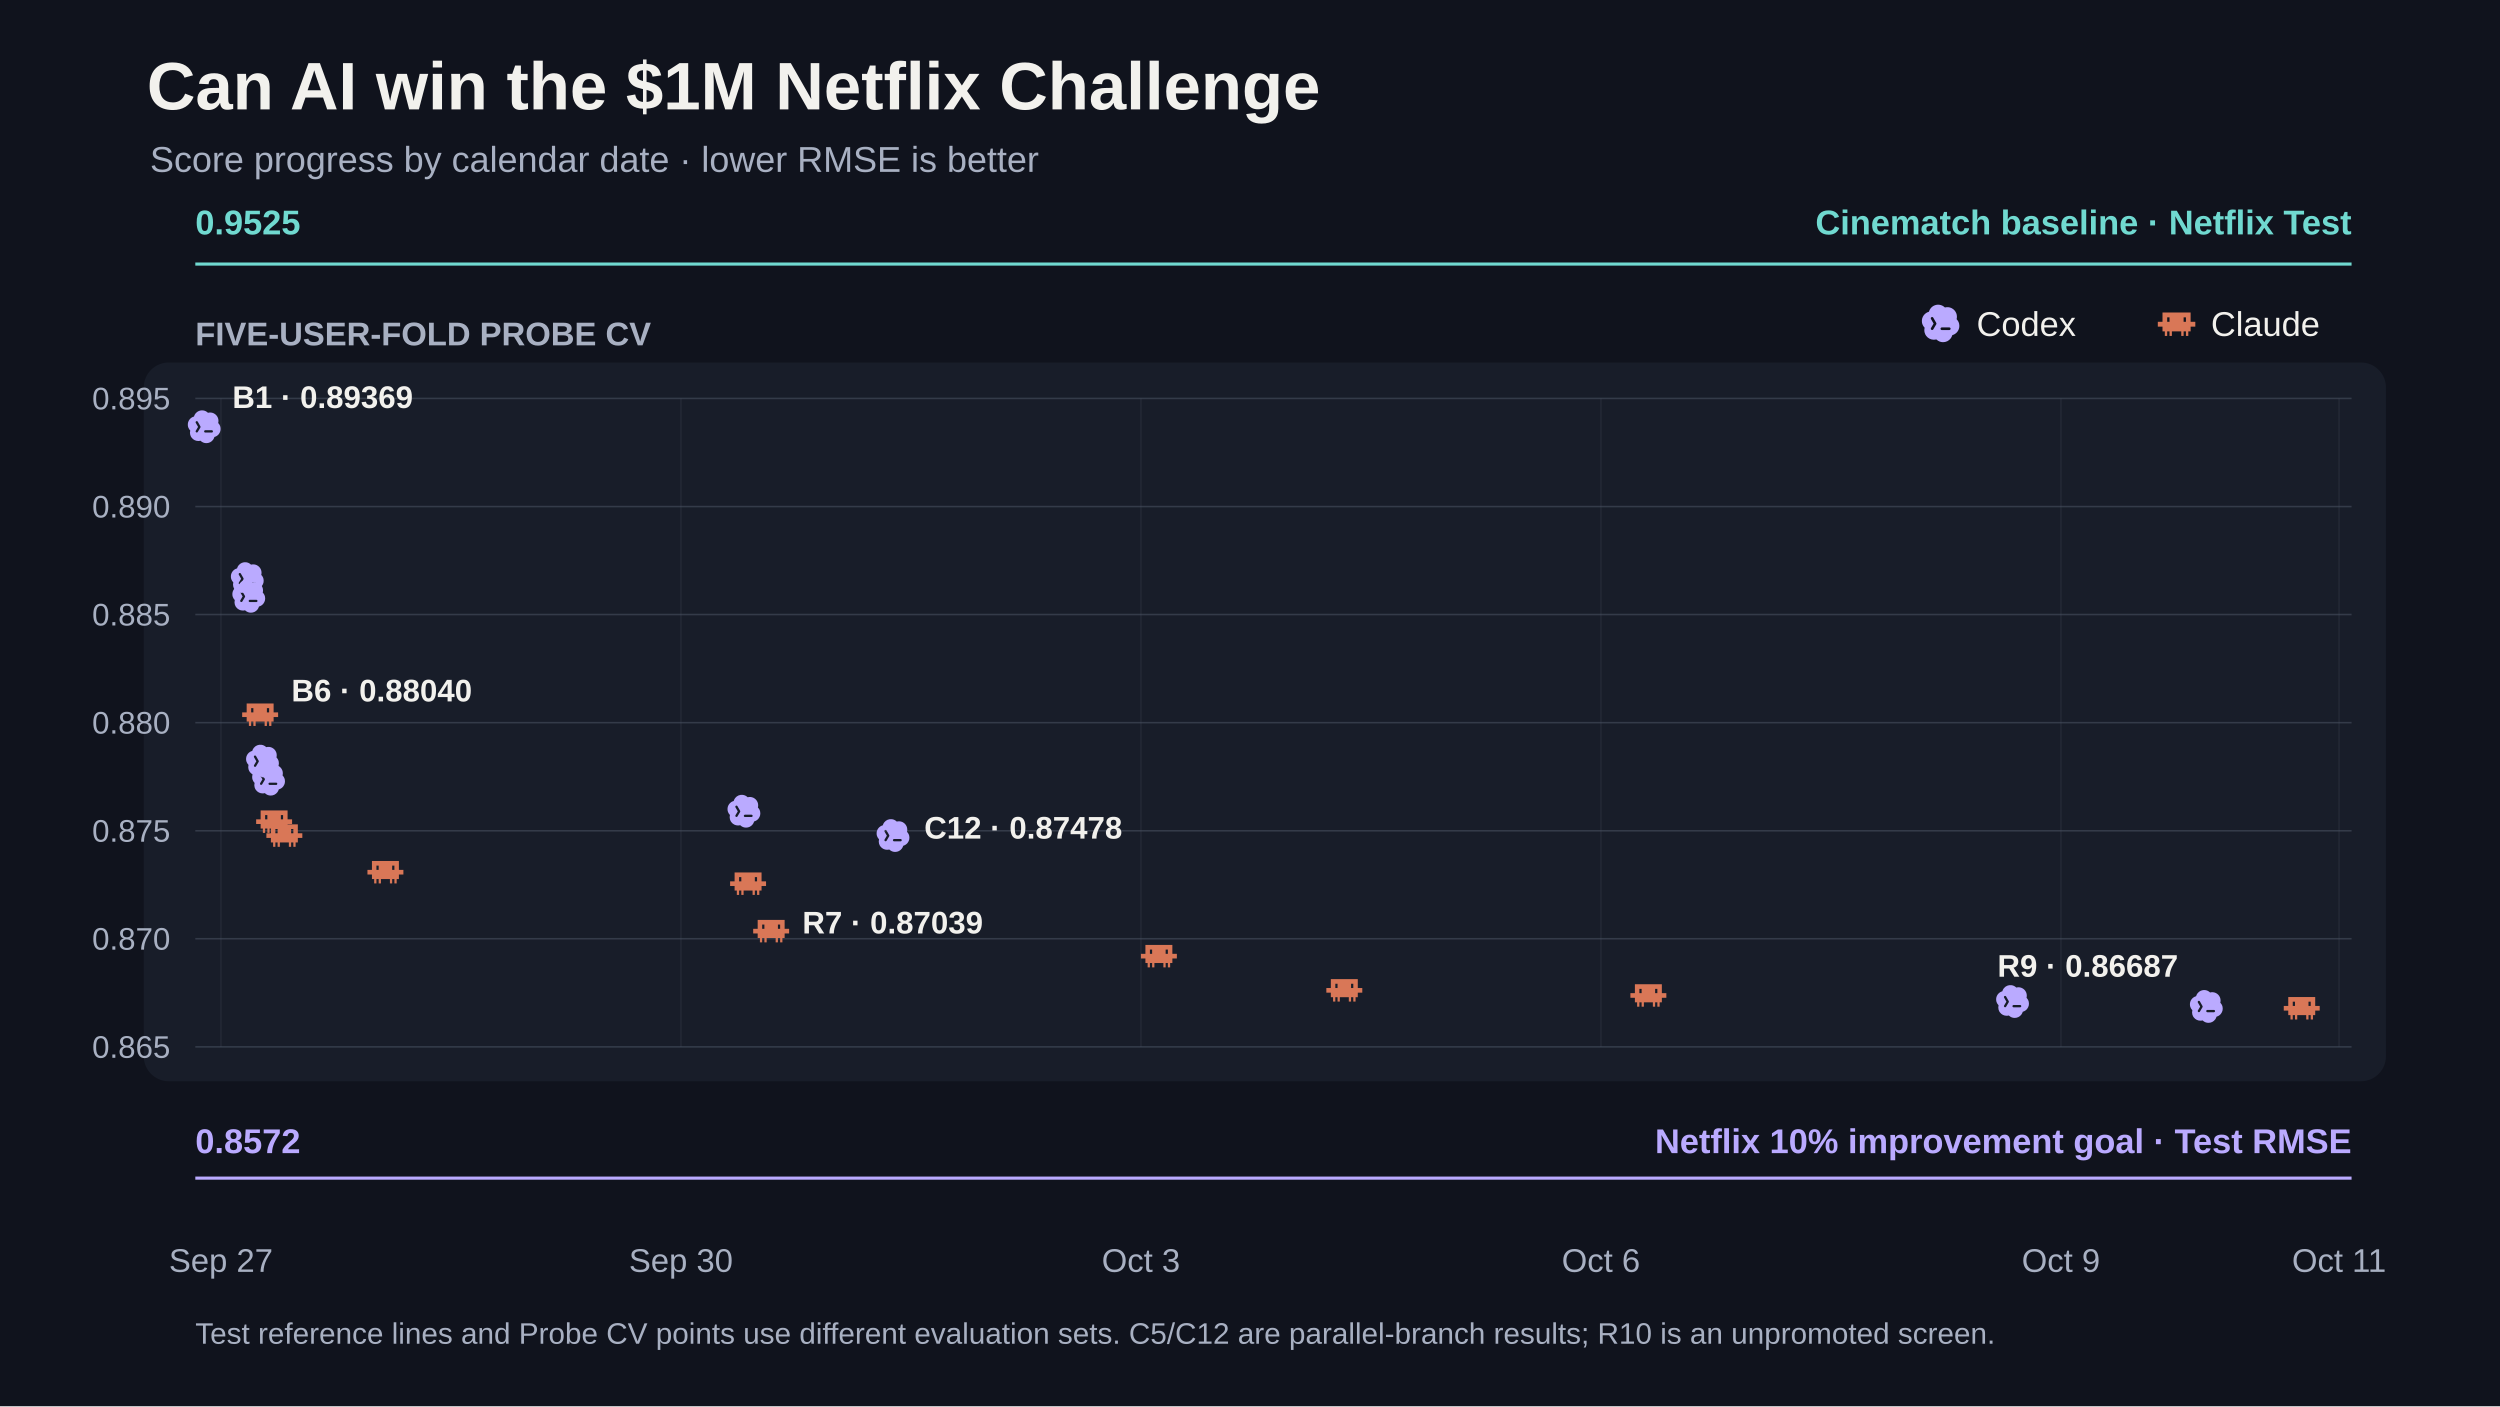
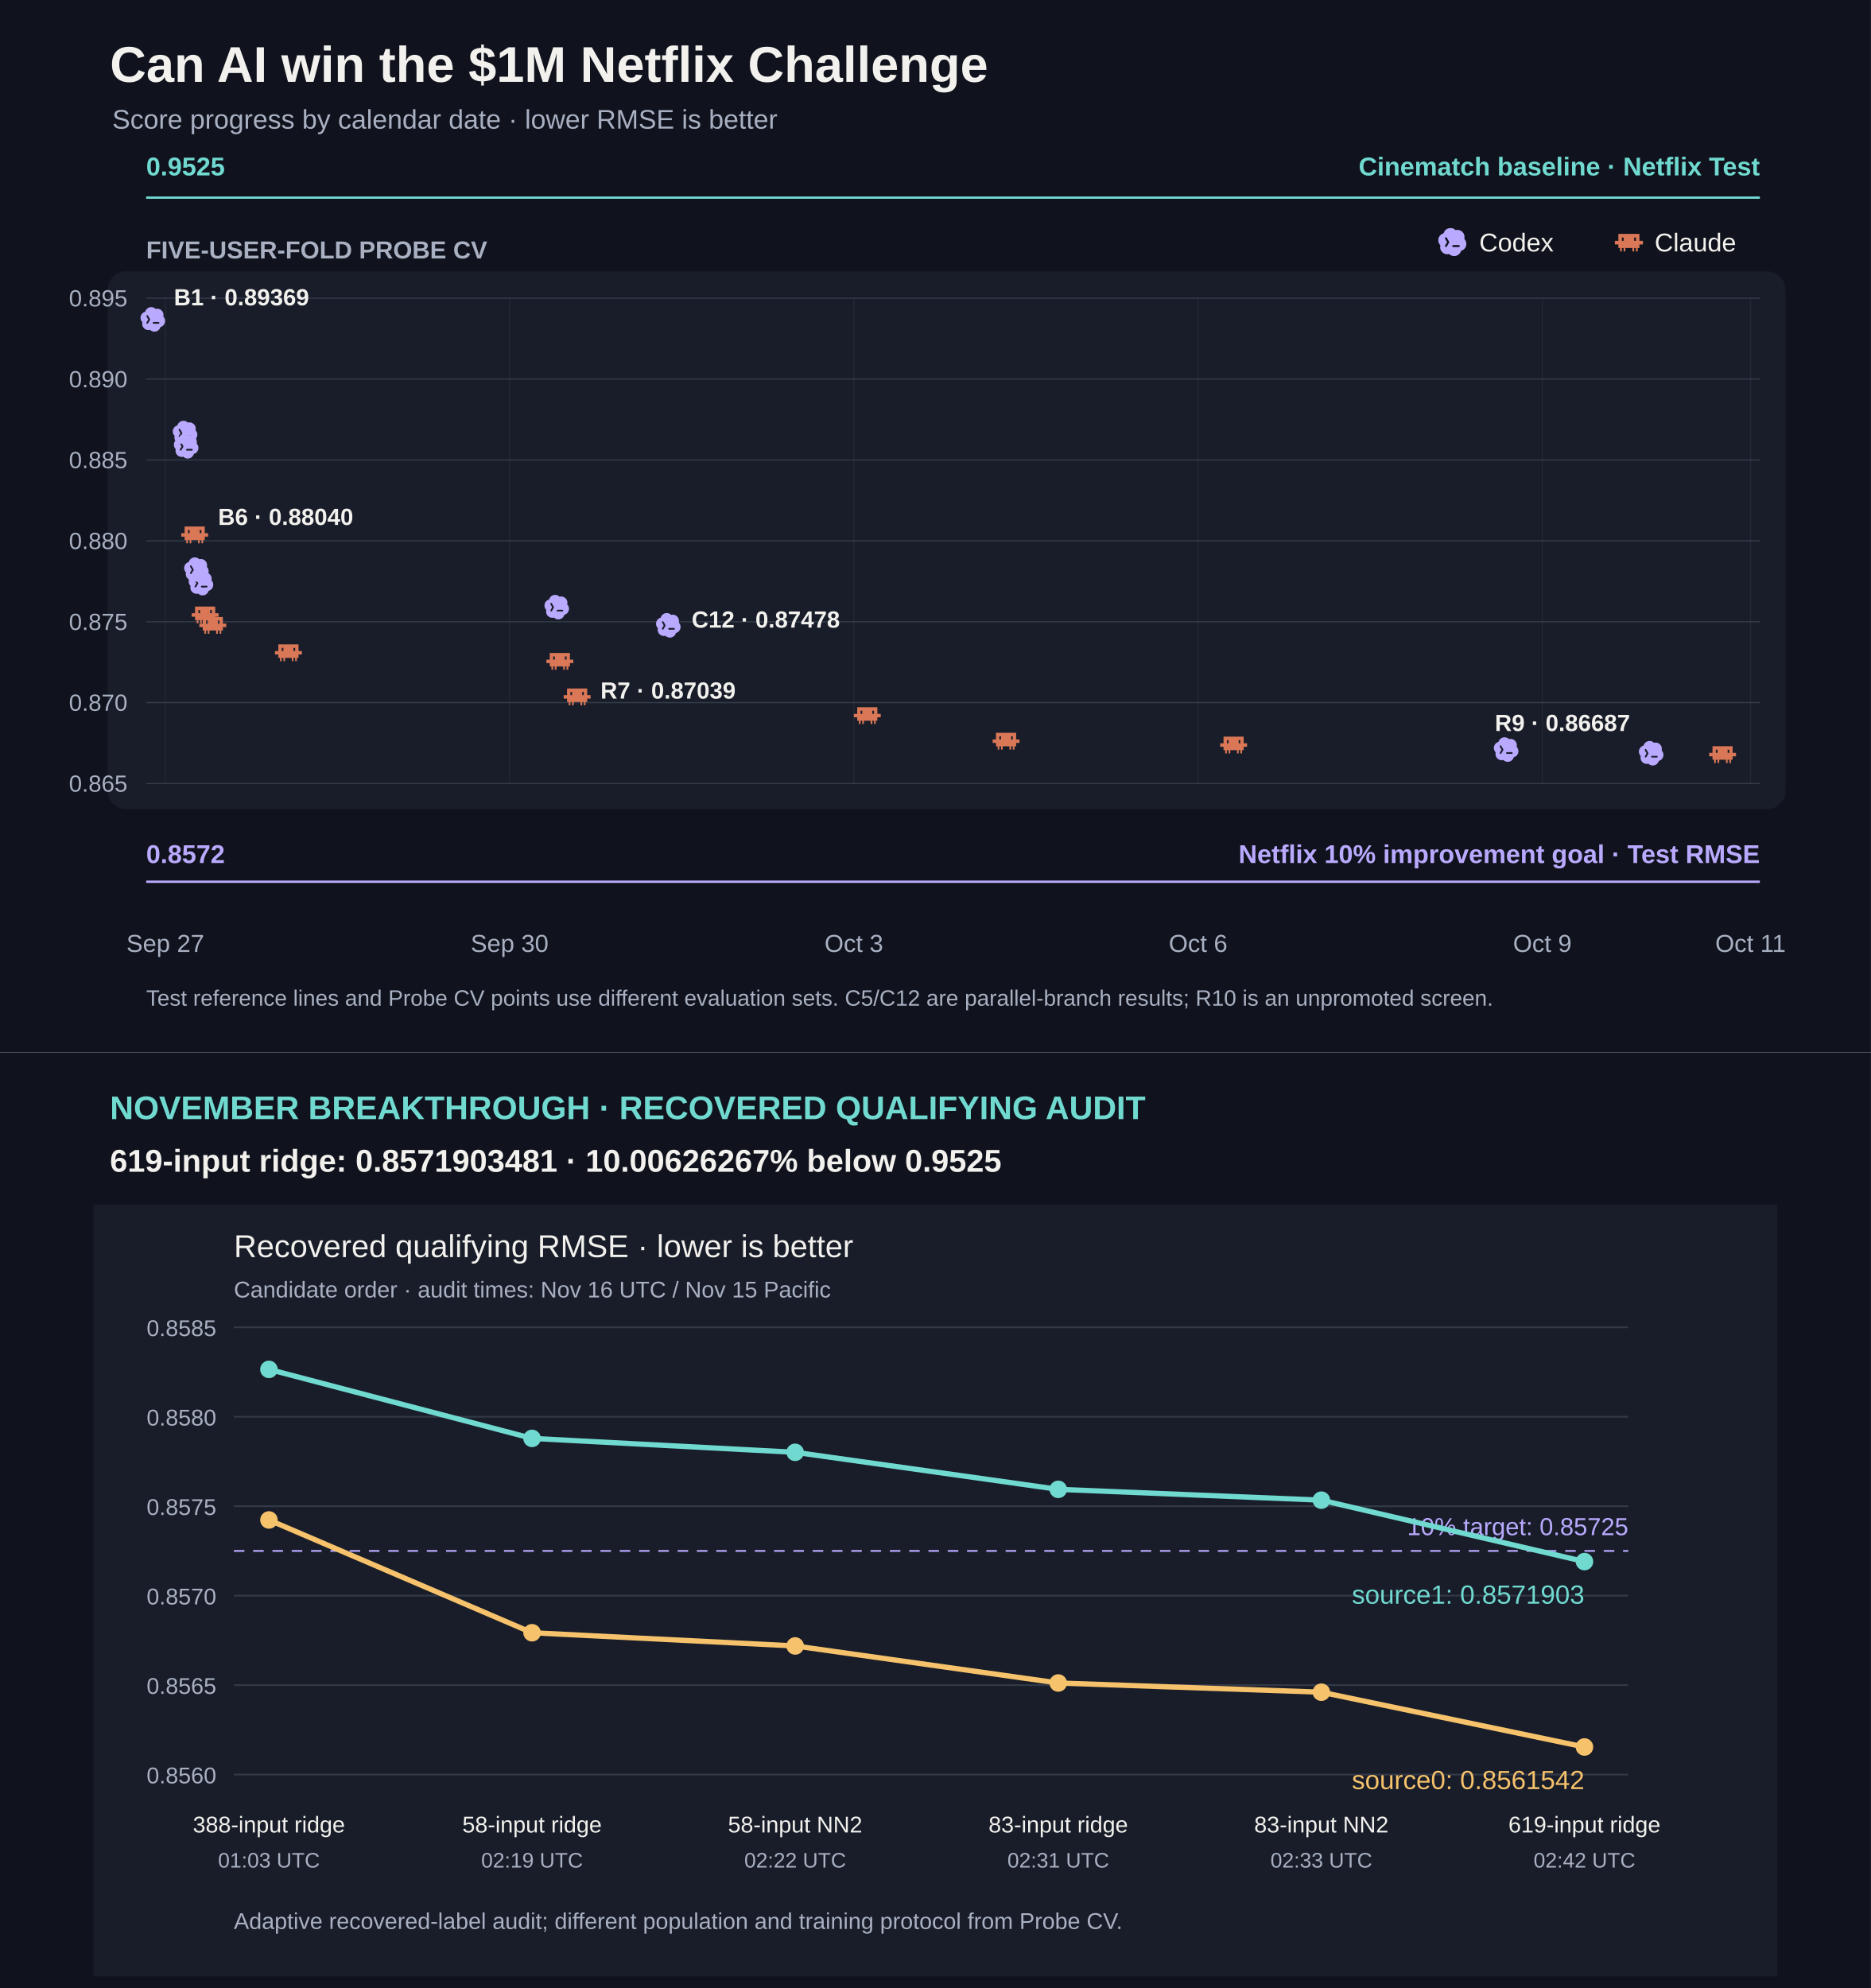
- <svg xmlns="http://www.w3.org/2000/svg" width="1600" height="900" viewBox="0 0 1600 900" role="img" aria-labelledby="title desc">
+ <svg xmlns="http://www.w3.org/2000/svg" width="1600" height="1700" viewBox="0 0 1600 1700" role="img" aria-labelledby="title desc">
  <rect width="1600" height="900" fill="#10131d" />
  <rect x="92" y="232" width="1435" height="460" rx="16" fill="#181d29" />
  <text x="94" y="70" fill="#f2f1ed" font-family="Arial,Helvetica,sans-serif" font-size="43" font-weight="700">Can AI win the $1M Netflix Challenge</text>
  <text x="96" y="110" fill="#a8b0c2" font-family="Arial,Helvetica,sans-serif" font-size="23">Score progress by calendar date · lower RMSE is better</text>
  <line x1="125.0" y1="169.0" x2="1505.0" y2="169.0" stroke="#70d9d0" stroke-width="2" opacity="1" />
  <text x="125.0" y="150.0" fill="#70d9d0" font-family="Arial,Helvetica,sans-serif" font-size="22" font-weight="700" text-anchor="start">0.9525</text>
  <text x="1505.0" y="150.0" fill="#70d9d0" font-family="Arial,Helvetica,sans-serif" font-size="22" font-weight="700" text-anchor="end">Cinematch baseline · Netflix Test</text>
  <text x="125.0" y="221.0" fill="#a8b0c2" font-family="Arial,Helvetica,sans-serif" font-size="21" font-weight="700" text-anchor="start">FIVE-USER-FOLD PROBE CV</text>
  <g transform="translate(1230.00 195.00) scale(1)">
    <path d="M8.086.457a6.105 6.105 0 013.046-.415c1.333.153 2.521.72 3.564 1.7a.117.117 0 00.107.029c1.408-.346 2.762-.224 4.061.366l.063.03.154.076c1.357.703 2.33 1.77 2.918 3.198.278.679.418 1.388.421 2.126a5.655 5.655 0 01-.18 1.631.167.167 0 00.04.155 5.982 5.982 0 011.578 2.891c.385 1.901-.01 3.615-1.183 5.14l-.182.22a6.063 6.063 0 01-2.934 1.851.162.162 0 00-.108.102c-.255.736-.511 1.364-.987 1.992-1.199 1.582-2.962 2.462-4.948 2.451-1.583-.008-2.986-.587-4.21-1.736a.145.145 0 00-.14-.032c-.518.167-1.04.191-1.604.185a5.924 5.924 0 01-2.595-.622 6.058 6.058 0 01-2.146-1.781c-.203-.269-.404-.522-.551-.821a7.74 7.74 0 01-.495-1.283 6.11 6.11 0 01-.017-3.064.166.166 0 00.008-.074.115.115 0 00-.037-.064 5.958 5.958 0 01-1.38-2.202 5.196 5.196 0 01-.333-1.589 6.915 6.915 0 01.188-2.132c.45-1.484 1.309-2.648 2.577-3.493.282-.188.55-.334.802-.438.286-.12.573-.22.861-.304a.129.129 0 00.087-.087A6.016 6.016 0 015.635 2.31C6.315 1.464 7.132.846 8.086.457zm-.804 7.85a.848.848 0 00-1.473.842l1.694 2.965-1.688 2.848a.849.849 0 001.46.864l1.94-3.272a.849.849 0 00.007-.854l-1.94-3.393zm5.446 6.24a.849.849 0 000 1.695h4.848a.849.849 0 000-1.696h-4.848z" fill="#BAAAFF" fill-rule="evenodd" />
  </g>
  <text x="1265.0" y="215.0" fill="#f2f1ed" font-family="Arial,Helvetica,sans-serif" font-size="22" font-weight="400" text-anchor="start">Codex</text>
  <g transform="translate(1381.00 195.00) scale(1)">
    <path d="M20.998 10.949H24v3.102h-3v3.028h-1.487V20H18v-2.921h-1.487V20H15v-2.921H9V20H7.488v-2.921H6V20H4.487v-2.921H3V14.05H0V10.95h3V5h17.998v5.949zM6 10.949h1.488V8.102H6v2.847zm10.51 0H18V8.102h-1.49v2.847z" fill="#D97757" fill-rule="evenodd" />
  </g>
  <text x="1415.0" y="215.0" fill="#f2f1ed" font-family="Arial,Helvetica,sans-serif" font-size="22" font-weight="400" text-anchor="start">Claude</text>
  <line x1="125.0" y1="670.0" x2="1505.0" y2="670.0" stroke="#4b5364" stroke-width="1" opacity="0.55" />
  <text x="109.0" y="677.0" fill="#a8b0c2" font-family="Arial,Helvetica,sans-serif" font-size="20" font-weight="400" text-anchor="end">0.865</text>
  <line x1="125.0" y1="600.8" x2="1505.0" y2="600.8" stroke="#4b5364" stroke-width="1" opacity="0.55" />
  <text x="109.0" y="607.8" fill="#a8b0c2" font-family="Arial,Helvetica,sans-serif" font-size="20" font-weight="400" text-anchor="end">0.870</text>
  <line x1="125.0" y1="531.7" x2="1505.0" y2="531.7" stroke="#4b5364" stroke-width="1" opacity="0.55" />
  <text x="109.0" y="538.7" fill="#a8b0c2" font-family="Arial,Helvetica,sans-serif" font-size="20" font-weight="400" text-anchor="end">0.875</text>
  <line x1="125.0" y1="462.5" x2="1505.0" y2="462.5" stroke="#4b5364" stroke-width="1" opacity="0.55" />
  <text x="109.0" y="469.5" fill="#a8b0c2" font-family="Arial,Helvetica,sans-serif" font-size="20" font-weight="400" text-anchor="end">0.880</text>
  <line x1="125.0" y1="393.3" x2="1505.0" y2="393.3" stroke="#4b5364" stroke-width="1" opacity="0.55" />
  <text x="109.0" y="400.3" fill="#a8b0c2" font-family="Arial,Helvetica,sans-serif" font-size="20" font-weight="400" text-anchor="end">0.885</text>
  <line x1="125.0" y1="324.2" x2="1505.0" y2="324.2" stroke="#4b5364" stroke-width="1" opacity="0.55" />
  <text x="109.0" y="331.2" fill="#a8b0c2" font-family="Arial,Helvetica,sans-serif" font-size="20" font-weight="400" text-anchor="end">0.890</text>
  <line x1="125.0" y1="255.0" x2="1505.0" y2="255.0" stroke="#4b5364" stroke-width="1" opacity="0.55" />
  <text x="109.0" y="262.0" fill="#a8b0c2" font-family="Arial,Helvetica,sans-serif" font-size="20" font-weight="400" text-anchor="end">0.895</text>
  <line x1="141.4" y1="255.0" x2="141.4" y2="670.0" stroke="#4b5364" stroke-width="1" opacity="0.2" />
  <text x="141.4" y="814.0" fill="#a8b0c2" font-family="Arial,Helvetica,sans-serif" font-size="21" font-weight="400" text-anchor="middle">Sep 27</text>
  <line x1="435.8" y1="255.0" x2="435.8" y2="670.0" stroke="#4b5364" stroke-width="1" opacity="0.2" />
  <text x="435.8" y="814.0" fill="#a8b0c2" font-family="Arial,Helvetica,sans-serif" font-size="21" font-weight="400" text-anchor="middle">Sep 30</text>
  <line x1="730.2" y1="255.0" x2="730.2" y2="670.0" stroke="#4b5364" stroke-width="1" opacity="0.2" />
  <text x="730.2" y="814.0" fill="#a8b0c2" font-family="Arial,Helvetica,sans-serif" font-size="21" font-weight="400" text-anchor="middle">Oct 3</text>
  <line x1="1024.6" y1="255.0" x2="1024.6" y2="670.0" stroke="#4b5364" stroke-width="1" opacity="0.2" />
  <text x="1024.6" y="814.0" fill="#a8b0c2" font-family="Arial,Helvetica,sans-serif" font-size="21" font-weight="400" text-anchor="middle">Oct 6</text>
  <line x1="1319.0" y1="255.0" x2="1319.0" y2="670.0" stroke="#4b5364" stroke-width="1" opacity="0.2" />
  <text x="1319.0" y="814.0" fill="#a8b0c2" font-family="Arial,Helvetica,sans-serif" font-size="21" font-weight="400" text-anchor="middle">Oct 9</text>
  <line x1="1497.0" y1="255.0" x2="1497.0" y2="670.0" stroke="#4b5364" stroke-width="1" opacity="0.2" />
  <text x="1497.0" y="814.0" fill="#a8b0c2" font-family="Arial,Helvetica,sans-serif" font-size="21" font-weight="400" text-anchor="middle">Oct 11</text>
  <g transform="translate(120.20 262.62) scale(0.875)">
    <path d="M8.086.457a6.105 6.105 0 013.046-.415c1.333.153 2.521.72 3.564 1.7a.117.117 0 00.107.029c1.408-.346 2.762-.224 4.061.366l.063.03.154.076c1.357.703 2.33 1.77 2.918 3.198.278.679.418 1.388.421 2.126a5.655 5.655 0 01-.18 1.631.167.167 0 00.04.155 5.982 5.982 0 011.578 2.891c.385 1.901-.01 3.615-1.183 5.14l-.182.22a6.063 6.063 0 01-2.934 1.851.162.162 0 00-.108.102c-.255.736-.511 1.364-.987 1.992-1.199 1.582-2.962 2.462-4.948 2.451-1.583-.008-2.986-.587-4.21-1.736a.145.145 0 00-.14-.032c-.518.167-1.04.191-1.604.185a5.924 5.924 0 01-2.595-.622 6.058 6.058 0 01-2.146-1.781c-.203-.269-.404-.522-.551-.821a7.74 7.74 0 01-.495-1.283 6.11 6.11 0 01-.017-3.064.166.166 0 00.008-.074.115.115 0 00-.037-.064 5.958 5.958 0 01-1.38-2.202 5.196 5.196 0 01-.333-1.589 6.915 6.915 0 01.188-2.132c.45-1.484 1.309-2.648 2.577-3.493.282-.188.55-.334.802-.438.286-.12.573-.22.861-.304a.129.129 0 00.087-.087A6.016 6.016 0 015.635 2.31C6.315 1.464 7.132.846 8.086.457zm-.804 7.85a.848.848 0 00-1.473.842l1.694 2.965-1.688 2.848a.849.849 0 001.46.864l1.94-3.272a.849.849 0 00.007-.854l-1.94-3.393zm5.446 6.24a.849.849 0 000 1.695h4.848a.849.849 0 000-1.696h-4.848z" fill="#BAAAFF" fill-rule="evenodd" />
  </g>
  <g transform="translate(147.76 359.81) scale(0.875)">
    <path d="M8.086.457a6.105 6.105 0 013.046-.415c1.333.153 2.521.72 3.564 1.7a.117.117 0 00.107.029c1.408-.346 2.762-.224 4.061.366l.063.03.154.076c1.357.703 2.33 1.77 2.918 3.198.278.679.418 1.388.421 2.126a5.655 5.655 0 01-.18 1.631.167.167 0 00.04.155 5.982 5.982 0 011.578 2.891c.385 1.901-.01 3.615-1.183 5.14l-.182.22a6.063 6.063 0 01-2.934 1.851.162.162 0 00-.108.102c-.255.736-.511 1.364-.987 1.992-1.199 1.582-2.962 2.462-4.948 2.451-1.583-.008-2.986-.587-4.21-1.736a.145.145 0 00-.14-.032c-.518.167-1.04.191-1.604.185a5.924 5.924 0 01-2.595-.622 6.058 6.058 0 01-2.146-1.781c-.203-.269-.404-.522-.551-.821a7.74 7.74 0 01-.495-1.283 6.11 6.11 0 01-.017-3.064.166.166 0 00.008-.074.115.115 0 00-.037-.064 5.958 5.958 0 01-1.38-2.202 5.196 5.196 0 01-.333-1.589 6.915 6.915 0 01.188-2.132c.45-1.484 1.309-2.648 2.577-3.493.282-.188.55-.334.802-.438.286-.12.573-.22.861-.304a.129.129 0 00.087-.087A6.016 6.016 0 015.635 2.31C6.315 1.464 7.132.846 8.086.457zm-.804 7.85a.848.848 0 00-1.473.842l1.694 2.965-1.688 2.848a.849.849 0 001.46.864l1.94-3.272a.849.849 0 00.007-.854l-1.94-3.393zm5.446 6.24a.849.849 0 000 1.695h4.848a.849.849 0 000-1.696h-4.848z" fill="#BAAAFF" fill-rule="evenodd" />
  </g>
  <g transform="translate(148.71 371.13) scale(0.875)">
    <path d="M8.086.457a6.105 6.105 0 013.046-.415c1.333.153 2.521.72 3.564 1.7a.117.117 0 00.107.029c1.408-.346 2.762-.224 4.061.366l.063.03.154.076c1.357.703 2.33 1.77 2.918 3.198.278.679.418 1.388.421 2.126a5.655 5.655 0 01-.18 1.631.167.167 0 00.04.155 5.982 5.982 0 011.578 2.891c.385 1.901-.01 3.615-1.183 5.14l-.182.22a6.063 6.063 0 01-2.934 1.851.162.162 0 00-.108.102c-.255.736-.511 1.364-.987 1.992-1.199 1.582-2.962 2.462-4.948 2.451-1.583-.008-2.986-.587-4.21-1.736a.145.145 0 00-.14-.032c-.518.167-1.04.191-1.604.185a5.924 5.924 0 01-2.595-.622 6.058 6.058 0 01-2.146-1.781c-.203-.269-.404-.522-.551-.821a7.74 7.74 0 01-.495-1.283 6.11 6.11 0 01-.017-3.064.166.166 0 00.008-.074.115.115 0 00-.037-.064 5.958 5.958 0 01-1.38-2.202 5.196 5.196 0 01-.333-1.589 6.915 6.915 0 01.188-2.132c.45-1.484 1.309-2.648 2.577-3.493.282-.188.55-.334.802-.438.286-.12.573-.22.861-.304a.129.129 0 00.087-.087A6.016 6.016 0 015.635 2.31C6.315 1.464 7.132.846 8.086.457zm-.804 7.85a.848.848 0 00-1.473.842l1.694 2.965-1.688 2.848a.849.849 0 001.46.864l1.94-3.272a.849.849 0 00.007-.854l-1.94-3.393zm5.446 6.24a.849.849 0 000 1.695h4.848a.849.849 0 000-1.696h-4.848z" fill="#BAAAFF" fill-rule="evenodd" />
  </g>
  <g transform="translate(154.99 445.44) scale(0.95833)">
    <path d="M20.998 10.949H24v3.102h-3v3.028h-1.487V20H18v-2.921h-1.487V20H15v-2.921H9V20H7.488v-2.921H6V20H4.487v-2.921H3V14.05H0V10.95h3V5h17.998v5.949zM6 10.949h1.488V8.102H6v2.847zm10.51 0H18V8.102h-1.49v2.847z" fill="#D97757" fill-rule="evenodd" />
  </g>
  <g transform="translate(157.49 476.62) scale(0.875)">
    <path d="M8.086.457a6.105 6.105 0 013.046-.415c1.333.153 2.521.72 3.564 1.7a.117.117 0 00.107.029c1.408-.346 2.762-.224 4.061.366l.063.03.154.076c1.357.703 2.33 1.77 2.918 3.198.278.679.418 1.388.421 2.126a5.655 5.655 0 01-.18 1.631.167.167 0 00.04.155 5.982 5.982 0 011.578 2.891c.385 1.901-.01 3.615-1.183 5.14l-.182.22a6.063 6.063 0 01-2.934 1.851.162.162 0 00-.108.102c-.255.736-.511 1.364-.987 1.992-1.199 1.582-2.962 2.462-4.948 2.451-1.583-.008-2.986-.587-4.21-1.736a.145.145 0 00-.14-.032c-.518.167-1.04.191-1.604.185a5.924 5.924 0 01-2.595-.622 6.058 6.058 0 01-2.146-1.781c-.203-.269-.404-.522-.551-.821a7.74 7.74 0 01-.495-1.283 6.11 6.11 0 01-.017-3.064.166.166 0 00.008-.074.115.115 0 00-.037-.064 5.958 5.958 0 01-1.38-2.202 5.196 5.196 0 01-.333-1.589 6.915 6.915 0 01.188-2.132c.45-1.484 1.309-2.648 2.577-3.493.282-.188.55-.334.802-.438.286-.12.573-.22.861-.304a.129.129 0 00.087-.087A6.016 6.016 0 015.635 2.31C6.315 1.464 7.132.846 8.086.457zm-.804 7.85a.848.848 0 00-1.473.842l1.694 2.965-1.688 2.848a.849.849 0 001.46.864l1.94-3.272a.849.849 0 00.007-.854l-1.94-3.393zm5.446 6.24a.849.849 0 000 1.695h4.848a.849.849 0 000-1.696h-4.848z" fill="#BAAAFF" fill-rule="evenodd" />
  </g>
  <g transform="translate(161.39 488.16) scale(0.875)">
    <path d="M8.086.457a6.105 6.105 0 013.046-.415c1.333.153 2.521.72 3.564 1.7a.117.117 0 00.107.029c1.408-.346 2.762-.224 4.061.366l.063.03.154.076c1.357.703 2.33 1.77 2.918 3.198.278.679.418 1.388.421 2.126a5.655 5.655 0 01-.18 1.631.167.167 0 00.04.155 5.982 5.982 0 011.578 2.891c.385 1.901-.01 3.615-1.183 5.14l-.182.22a6.063 6.063 0 01-2.934 1.851.162.162 0 00-.108.102c-.255.736-.511 1.364-.987 1.992-1.199 1.582-2.962 2.462-4.948 2.451-1.583-.008-2.986-.587-4.21-1.736a.145.145 0 00-.14-.032c-.518.167-1.04.191-1.604.185a5.924 5.924 0 01-2.595-.622 6.058 6.058 0 01-2.146-1.781c-.203-.269-.404-.522-.551-.821a7.74 7.74 0 01-.495-1.283 6.11 6.11 0 01-.017-3.064.166.166 0 00.008-.074.115.115 0 00-.037-.064 5.958 5.958 0 01-1.38-2.202 5.196 5.196 0 01-.333-1.589 6.915 6.915 0 01.188-2.132c.45-1.484 1.309-2.648 2.577-3.493.282-.188.55-.334.802-.438.286-.12.573-.22.861-.304a.129.129 0 00.087-.087A6.016 6.016 0 015.635 2.31C6.315 1.464 7.132.846 8.086.457zm-.804 7.85a.848.848 0 00-1.473.842l1.694 2.965-1.688 2.848a.849.849 0 001.46.864l1.94-3.272a.849.849 0 00.007-.854l-1.94-3.393zm5.446 6.24a.849.849 0 000 1.695h4.848a.849.849 0 000-1.696h-4.848z" fill="#BAAAFF" fill-rule="evenodd" />
  </g>
  <g transform="translate(163.93 513.89) scale(0.95833)">
    <path d="M20.998 10.949H24v3.102h-3v3.028h-1.487V20H18v-2.921h-1.487V20H15v-2.921H9V20H7.488v-2.921H6V20H4.487v-2.921H3V14.05H0V10.95h3V5h17.998v5.949zM6 10.949h1.488V8.102H6v2.847zm10.51 0H18V8.102h-1.49v2.847z" fill="#D97757" fill-rule="evenodd" />
  </g>
  <g transform="translate(170.49 522.80) scale(0.95833)">
    <path d="M20.998 10.949H24v3.102h-3v3.028h-1.487V20H18v-2.921h-1.487V20H15v-2.921H9V20H7.488v-2.921H6V20H4.487v-2.921H3V14.05H0V10.95h3V5h17.998v5.949zM6 10.949h1.488V8.102H6v2.847zm10.51 0H18V8.102h-1.49v2.847z" fill="#D97757" fill-rule="evenodd" />
  </g>
  <g transform="translate(235.17 546.23) scale(0.95833)">
    <path d="M20.998 10.949H24v3.102h-3v3.028h-1.487V20H18v-2.921h-1.487V20H15v-2.921H9V20H7.488v-2.921H6V20H4.487v-2.921H3V14.05H0V10.95h3V5h17.998v5.949zM6 10.949h1.488V8.102H6v2.847zm10.51 0H18V8.102h-1.49v2.847z" fill="#D97757" fill-rule="evenodd" />
  </g>
  <g transform="translate(465.61 508.68) scale(0.875)">
    <path d="M8.086.457a6.105 6.105 0 013.046-.415c1.333.153 2.521.72 3.564 1.7a.117.117 0 00.107.029c1.408-.346 2.762-.224 4.061.366l.063.03.154.076c1.357.703 2.33 1.77 2.918 3.198.278.679.418 1.388.421 2.126a5.655 5.655 0 01-.18 1.631.167.167 0 00.04.155 5.982 5.982 0 011.578 2.891c.385 1.901-.01 3.615-1.183 5.14l-.182.22a6.063 6.063 0 01-2.934 1.851.162.162 0 00-.108.102c-.255.736-.511 1.364-.987 1.992-1.199 1.582-2.962 2.462-4.948 2.451-1.583-.008-2.986-.587-4.21-1.736a.145.145 0 00-.14-.032c-.518.167-1.04.191-1.604.185a5.924 5.924 0 01-2.595-.622 6.058 6.058 0 01-2.146-1.781c-.203-.269-.404-.522-.551-.821a7.74 7.74 0 01-.495-1.283 6.11 6.11 0 01-.017-3.064.166.166 0 00.008-.074.115.115 0 00-.037-.064 5.958 5.958 0 01-1.38-2.202 5.196 5.196 0 01-.333-1.589 6.915 6.915 0 01.188-2.132c.45-1.484 1.309-2.648 2.577-3.493.282-.188.55-.334.802-.438.286-.12.573-.22.861-.304a.129.129 0 00.087-.087A6.016 6.016 0 015.635 2.31C6.315 1.464 7.132.846 8.086.457zm-.804 7.85a.848.848 0 00-1.473.842l1.694 2.965-1.688 2.848a.849.849 0 001.46.864l1.94-3.272a.849.849 0 00.007-.854l-1.94-3.393zm5.446 6.24a.849.849 0 000 1.695h4.848a.849.849 0 000-1.696h-4.848z" fill="#BAAAFF" fill-rule="evenodd" />
  </g>
  <g transform="translate(467.27 553.58) scale(0.95833)">
    <path d="M20.998 10.949H24v3.102h-3v3.028h-1.487V20H18v-2.921h-1.487V20H15v-2.921H9V20H7.488v-2.921H6V20H4.487v-2.921H3V14.05H0V10.95h3V5h17.998v5.949zM6 10.949h1.488V8.102H6v2.847zm10.51 0H18V8.102h-1.49v2.847z" fill="#D97757" fill-rule="evenodd" />
  </g>
  <g transform="translate(482.04 583.95) scale(0.95833)">
    <path d="M20.998 10.949H24v3.102h-3v3.028h-1.487V20H18v-2.921h-1.487V20H15v-2.921H9V20H7.488v-2.921H6V20H4.487v-2.921H3V14.05H0V10.95h3V5h17.998v5.949zM6 10.949h1.488V8.102H6v2.847zm10.51 0H18V8.102h-1.49v2.847z" fill="#D97757" fill-rule="evenodd" />
  </g>
  <g transform="translate(561.03 524.24) scale(0.875)">
    <path d="M8.086.457a6.105 6.105 0 013.046-.415c1.333.153 2.521.72 3.564 1.7a.117.117 0 00.107.029c1.408-.346 2.762-.224 4.061.366l.063.03.154.076c1.357.703 2.33 1.77 2.918 3.198.278.679.418 1.388.421 2.126a5.655 5.655 0 01-.18 1.631.167.167 0 00.04.155 5.982 5.982 0 011.578 2.891c.385 1.901-.01 3.615-1.183 5.14l-.182.22a6.063 6.063 0 01-2.934 1.851.162.162 0 00-.108.102c-.255.736-.511 1.364-.987 1.992-1.199 1.582-2.962 2.462-4.948 2.451-1.583-.008-2.986-.587-4.21-1.736a.145.145 0 00-.14-.032c-.518.167-1.04.191-1.604.185a5.924 5.924 0 01-2.595-.622 6.058 6.058 0 01-2.146-1.781c-.203-.269-.404-.522-.551-.821a7.74 7.74 0 01-.495-1.283 6.11 6.11 0 01-.017-3.064.166.166 0 00.008-.074.115.115 0 00-.037-.064 5.958 5.958 0 01-1.38-2.202 5.196 5.196 0 01-.333-1.589 6.915 6.915 0 01.188-2.132c.45-1.484 1.309-2.648 2.577-3.493.282-.188.55-.334.802-.438.286-.12.573-.22.861-.304a.129.129 0 00.087-.087A6.016 6.016 0 015.635 2.31C6.315 1.464 7.132.846 8.086.457zm-.804 7.85a.848.848 0 00-1.473.842l1.694 2.965-1.688 2.848a.849.849 0 001.46.864l1.94-3.272a.849.849 0 00.007-.854l-1.94-3.393zm5.446 6.24a.849.849 0 000 1.695h4.848a.849.849 0 000-1.696h-4.848z" fill="#BAAAFF" fill-rule="evenodd" />
  </g>
  <g transform="translate(730.19 599.96) scale(0.95833)">
    <path d="M20.998 10.949H24v3.102h-3v3.028h-1.487V20H18v-2.921h-1.487V20H15v-2.921H9V20H7.488v-2.921H6V20H4.487v-2.921H3V14.05H0V10.95h3V5h17.998v5.949zM6 10.949h1.488V8.102H6v2.847zm10.51 0H18V8.102h-1.49v2.847z" fill="#D97757" fill-rule="evenodd" />
  </g>
  <g transform="translate(848.86 621.84) scale(0.95833)">
    <path d="M20.998 10.949H24v3.102h-3v3.028h-1.487V20H18v-2.921h-1.487V20H15v-2.921H9V20H7.488v-2.921H6V20H4.487v-2.921H3V14.05H0V10.95h3V5h17.998v5.949zM6 10.949h1.488V8.102H6v2.847zm10.51 0H18V8.102h-1.49v2.847z" fill="#D97757" fill-rule="evenodd" />
  </g>
  <g transform="translate(1043.46 625.12) scale(0.95833)">
    <path d="M20.998 10.949H24v3.102h-3v3.028h-1.487V20H18v-2.921h-1.487V20H15v-2.921H9V20H7.488v-2.921H6V20H4.487v-2.921H3V14.05H0V10.95h3V5h17.998v5.949zM6 10.949h1.488V8.102H6v2.847zm10.51 0H18V8.102h-1.49v2.847z" fill="#D97757" fill-rule="evenodd" />
  </g>
  <g transform="translate(1277.53 630.47) scale(0.875)">
    <path d="M8.086.457a6.105 6.105 0 013.046-.415c1.333.153 2.521.72 3.564 1.7a.117.117 0 00.107.029c1.408-.346 2.762-.224 4.061.366l.063.03.154.076c1.357.703 2.33 1.77 2.918 3.198.278.679.418 1.388.421 2.126a5.655 5.655 0 01-.18 1.631.167.167 0 00.04.155 5.982 5.982 0 011.578 2.891c.385 1.901-.01 3.615-1.183 5.14l-.182.22a6.063 6.063 0 01-2.934 1.851.162.162 0 00-.108.102c-.255.736-.511 1.364-.987 1.992-1.199 1.582-2.962 2.462-4.948 2.451-1.583-.008-2.986-.587-4.21-1.736a.145.145 0 00-.14-.032c-.518.167-1.04.191-1.604.185a5.924 5.924 0 01-2.595-.622 6.058 6.058 0 01-2.146-1.781c-.203-.269-.404-.522-.551-.821a7.74 7.74 0 01-.495-1.283 6.11 6.11 0 01-.017-3.064.166.166 0 00.008-.074.115.115 0 00-.037-.064 5.958 5.958 0 01-1.38-2.202 5.196 5.196 0 01-.333-1.589 6.915 6.915 0 01.188-2.132c.45-1.484 1.309-2.648 2.577-3.493.282-.188.55-.334.802-.438.286-.12.573-.22.861-.304a.129.129 0 00.087-.087A6.016 6.016 0 015.635 2.31C6.315 1.464 7.132.846 8.086.457zm-.804 7.85a.848.848 0 00-1.473.842l1.694 2.965-1.688 2.848a.849.849 0 001.46.864l1.94-3.272a.849.849 0 00.007-.854l-1.94-3.393zm5.446 6.24a.849.849 0 000 1.695h4.848a.849.849 0 000-1.696h-4.848z" fill="#BAAAFF" fill-rule="evenodd" />
  </g>
  <g transform="translate(1401.55 633.62) scale(0.875)">
    <path d="M8.086.457a6.105 6.105 0 013.046-.415c1.333.153 2.521.72 3.564 1.7a.117.117 0 00.107.029c1.408-.346 2.762-.224 4.061.366l.063.03.154.076c1.357.703 2.33 1.77 2.918 3.198.278.679.418 1.388.421 2.126a5.655 5.655 0 01-.18 1.631.167.167 0 00.04.155 5.982 5.982 0 011.578 2.891c.385 1.901-.01 3.615-1.183 5.14l-.182.22a6.063 6.063 0 01-2.934 1.851.162.162 0 00-.108.102c-.255.736-.511 1.364-.987 1.992-1.199 1.582-2.962 2.462-4.948 2.451-1.583-.008-2.986-.587-4.21-1.736a.145.145 0 00-.14-.032c-.518.167-1.04.191-1.604.185a5.924 5.924 0 01-2.595-.622 6.058 6.058 0 01-2.146-1.781c-.203-.269-.404-.522-.551-.821a7.74 7.74 0 01-.495-1.283 6.11 6.11 0 01-.017-3.064.166.166 0 00.008-.074.115.115 0 00-.037-.064 5.958 5.958 0 01-1.38-2.202 5.196 5.196 0 01-.333-1.589 6.915 6.915 0 01.188-2.132c.45-1.484 1.309-2.648 2.577-3.493.282-.188.55-.334.802-.438.286-.12.573-.22.861-.304a.129.129 0 00.087-.087A6.016 6.016 0 015.635 2.31C6.315 1.464 7.132.846 8.086.457zm-.804 7.85a.848.848 0 00-1.473.842l1.694 2.965-1.688 2.848a.849.849 0 001.46.864l1.94-3.272a.849.849 0 00.007-.854l-1.94-3.393zm5.446 6.24a.849.849 0 000 1.695h4.848a.849.849 0 000-1.696h-4.848z" fill="#BAAAFF" fill-rule="evenodd" />
  </g>
  <g transform="translate(1461.61 633.31) scale(0.95833)">
    <path d="M20.998 10.949H24v3.102h-3v3.028h-1.487V20H18v-2.921h-1.487V20H15v-2.921H9V20H7.488v-2.921H6V20H4.487v-2.921H3V14.05H0V10.95h3V5h17.998v5.949zM6 10.949h1.488V8.102H6v2.847zm10.51 0H18V8.102h-1.49v2.847z" fill="#D97757" fill-rule="evenodd" />
  </g>
  <text x="148.7" y="261.1" fill="#f2f1ed" font-family="Arial,Helvetica,sans-serif" font-size="20" font-weight="700" text-anchor="start">B1 · 0.89369</text>
  <text x="186.5" y="448.9" fill="#f2f1ed" font-family="Arial,Helvetica,sans-serif" font-size="20" font-weight="700" text-anchor="start">B6 · 0.88040</text>
  <text x="591.5" y="536.7" fill="#f2f1ed" font-family="Arial,Helvetica,sans-serif" font-size="20" font-weight="700" text-anchor="start">C12 · 0.87478</text>
  <text x="513.5" y="597.4" fill="#f2f1ed" font-family="Arial,Helvetica,sans-serif" font-size="20" font-weight="700" text-anchor="start">R7 · 0.87039</text>
  <text x="1394.0" y="625.1" fill="#f2f1ed" font-family="Arial,Helvetica,sans-serif" font-size="20" font-weight="700" text-anchor="end">R9 · 0.86687</text>
  <line x1="125.0" y1="754.0" x2="1505.0" y2="754.0" stroke="#baaaff" stroke-width="2" opacity="1" />
  <text x="125.0" y="738.0" fill="#baaaff" font-family="Arial,Helvetica,sans-serif" font-size="22" font-weight="700" text-anchor="start">0.8572</text>
  <text x="1505.0" y="738.0" fill="#baaaff" font-family="Arial,Helvetica,sans-serif" font-size="22" font-weight="700" text-anchor="end">Netflix 10% improvement goal · Test RMSE</text>
  <text x="125.0" y="860.0" fill="#a8b0c2" font-family="Arial,Helvetica,sans-serif" font-size="19" font-weight="400" text-anchor="start">Test reference lines and Probe CV points use different evaluation sets. C5/C12 are parallel-branch results; R10 is an unpromoted screen.</text>
+   <rect x="0" y="900" width="1600" height="800" fill="#10131d" />
+   <text x="94.0" y="957.0" fill="#70d9d0" font-family="Arial,Helvetica,sans-serif" font-size="28" font-weight="700" text-anchor="start">NOVEMBER BREAKTHROUGH · RECOVERED QUALIFYING AUDIT</text>
+   <text x="94.0" y="1002.0" fill="#f2f1ed" font-family="Arial,Helvetica,sans-serif" font-size="27" font-weight="700" text-anchor="start">619-input ridge: 0.8571903481 · 10.00626267% below 0.9525</text>
+   <svg x="80" y="1030" width="1440" height="660" viewBox="0 0 960 440" role="img" aria-labelledby="audit-title audit-desc">
+     <rect width="960" height="440" fill="#181d29" />
+     <text x="80" y="30" fill="#f2f1ed" font-family="Arial,Helvetica,sans-serif" font-size="18" text-anchor="start">Recovered qualifying RMSE · lower is better</text>
+     <text x="80" y="53" fill="#a8b0c2" font-family="Arial,Helvetica,sans-serif" font-size="13" text-anchor="start">Candidate order · audit times: Nov 16 UTC / Nov 15 Pacific</text>
+     <path d="M80 325.0 H875" stroke="#4b5364" opacity=".5" />
+     <text x="70" y="330.0" fill="#a8b0c2" font-family="Arial,Helvetica,sans-serif" font-size="13" text-anchor="end">0.8560</text>
+     <path d="M80 274 H875" stroke="#4b5364" opacity=".5" />
+     <text x="70" y="279" fill="#a8b0c2" font-family="Arial,Helvetica,sans-serif" font-size="13" text-anchor="end">0.8565</text>
+     <path d="M80 223 H875" stroke="#4b5364" opacity=".5" />
+     <text x="70" y="228" fill="#a8b0c2" font-family="Arial,Helvetica,sans-serif" font-size="13" text-anchor="end">0.8570</text>
+     <path d="M80 172 H875" stroke="#4b5364" opacity=".5" />
+     <text x="70" y="177" fill="#a8b0c2" font-family="Arial,Helvetica,sans-serif" font-size="13" text-anchor="end">0.8575</text>
+     <path d="M80 121 H875" stroke="#4b5364" opacity=".5" />
+     <text x="70" y="126" fill="#a8b0c2" font-family="Arial,Helvetica,sans-serif" font-size="13" text-anchor="end">0.8580</text>
+     <path d="M80 70 H875" stroke="#4b5364" opacity=".5" />
+     <text x="70" y="75" fill="#a8b0c2" font-family="Arial,Helvetica,sans-serif" font-size="13" text-anchor="end">0.8585</text>
+     <path d="M80 197.5 H875" stroke="#baaaff" stroke-dasharray="6 5" />
+     <text x="875" y="188.5" fill="#baaaff" font-family="Arial,Helvetica,sans-serif" font-size="14" text-anchor="end">10% target: 0.85725</text>
+     <polyline points="100,94 250,133.345 400,141.28 550,162.388 700,168.558 850,203.584" fill="none" stroke="#70d9d0" stroke-width="3" />
+     <circle cx="100" cy="94" r="5" fill="#70d9d0" />
+     <circle cx="250" cy="133.345" r="5" fill="#70d9d0" />
+     <circle cx="400" cy="141.28" r="5" fill="#70d9d0" />
+     <circle cx="550" cy="162.388" r="5" fill="#70d9d0" />
+     <circle cx="700" cy="168.558" r="5" fill="#70d9d0" />
+     <circle cx="850" cy="203.584" r="5" fill="#70d9d0" />
+     <text x="850" y="227.584" fill="#70d9d0" font-family="Arial,Helvetica,sans-serif" font-size="15" text-anchor="end">source1: 0.8571903</text>
+     <polyline points="100,179.844 250,244.144 400,251.672 550,272.791 700,278.032 850,309.271" fill="none" stroke="#f6c26b" stroke-width="3" />
+     <circle cx="100" cy="179.844" r="5" fill="#f6c26b" />
+     <circle cx="250" cy="244.144" r="5" fill="#f6c26b" />
+     <circle cx="400" cy="251.672" r="5" fill="#f6c26b" />
+     <circle cx="550" cy="272.791" r="5" fill="#f6c26b" />
+     <circle cx="700" cy="278.032" r="5" fill="#f6c26b" />
+     <circle cx="850" cy="309.271" r="5" fill="#f6c26b" />
+     <text x="850" y="333.271" fill="#f6c26b" font-family="Arial,Helvetica,sans-serif" font-size="15" text-anchor="end">source0: 0.8561542</text>
+     <text x="100" y="358" fill="#f2f1ed" font-family="Arial,Helvetica,sans-serif" font-size="13" text-anchor="middle">388-input ridge</text>
+     <text x="100" y="378" fill="#a8b0c2" font-family="Arial,Helvetica,sans-serif" font-size="12" text-anchor="middle">01:03 UTC</text>
+     <text x="250" y="358" fill="#f2f1ed" font-family="Arial,Helvetica,sans-serif" font-size="13" text-anchor="middle">58-input ridge</text>
+     <text x="250" y="378" fill="#a8b0c2" font-family="Arial,Helvetica,sans-serif" font-size="12" text-anchor="middle">02:19 UTC</text>
+     <text x="400" y="358" fill="#f2f1ed" font-family="Arial,Helvetica,sans-serif" font-size="13" text-anchor="middle">58-input NN2</text>
+     <text x="400" y="378" fill="#a8b0c2" font-family="Arial,Helvetica,sans-serif" font-size="12" text-anchor="middle">02:22 UTC</text>
+     <text x="550" y="358" fill="#f2f1ed" font-family="Arial,Helvetica,sans-serif" font-size="13" text-anchor="middle">83-input ridge</text>
+     <text x="550" y="378" fill="#a8b0c2" font-family="Arial,Helvetica,sans-serif" font-size="12" text-anchor="middle">02:31 UTC</text>
+     <text x="700" y="358" fill="#f2f1ed" font-family="Arial,Helvetica,sans-serif" font-size="13" text-anchor="middle">83-input NN2</text>
+     <text x="700" y="378" fill="#a8b0c2" font-family="Arial,Helvetica,sans-serif" font-size="12" text-anchor="middle">02:33 UTC</text>
+     <text x="850" y="358" fill="#f2f1ed" font-family="Arial,Helvetica,sans-serif" font-size="13" text-anchor="middle">619-input ridge</text>
+     <text x="850" y="378" fill="#a8b0c2" font-family="Arial,Helvetica,sans-serif" font-size="12" text-anchor="middle">02:42 UTC</text>
+     <text x="80" y="413" fill="#a8b0c2" font-family="Arial,Helvetica,sans-serif" font-size="13" text-anchor="start">Adaptive recovered-label audit; different population and training protocol from Probe CV.</text>
+   </svg>
</svg>
